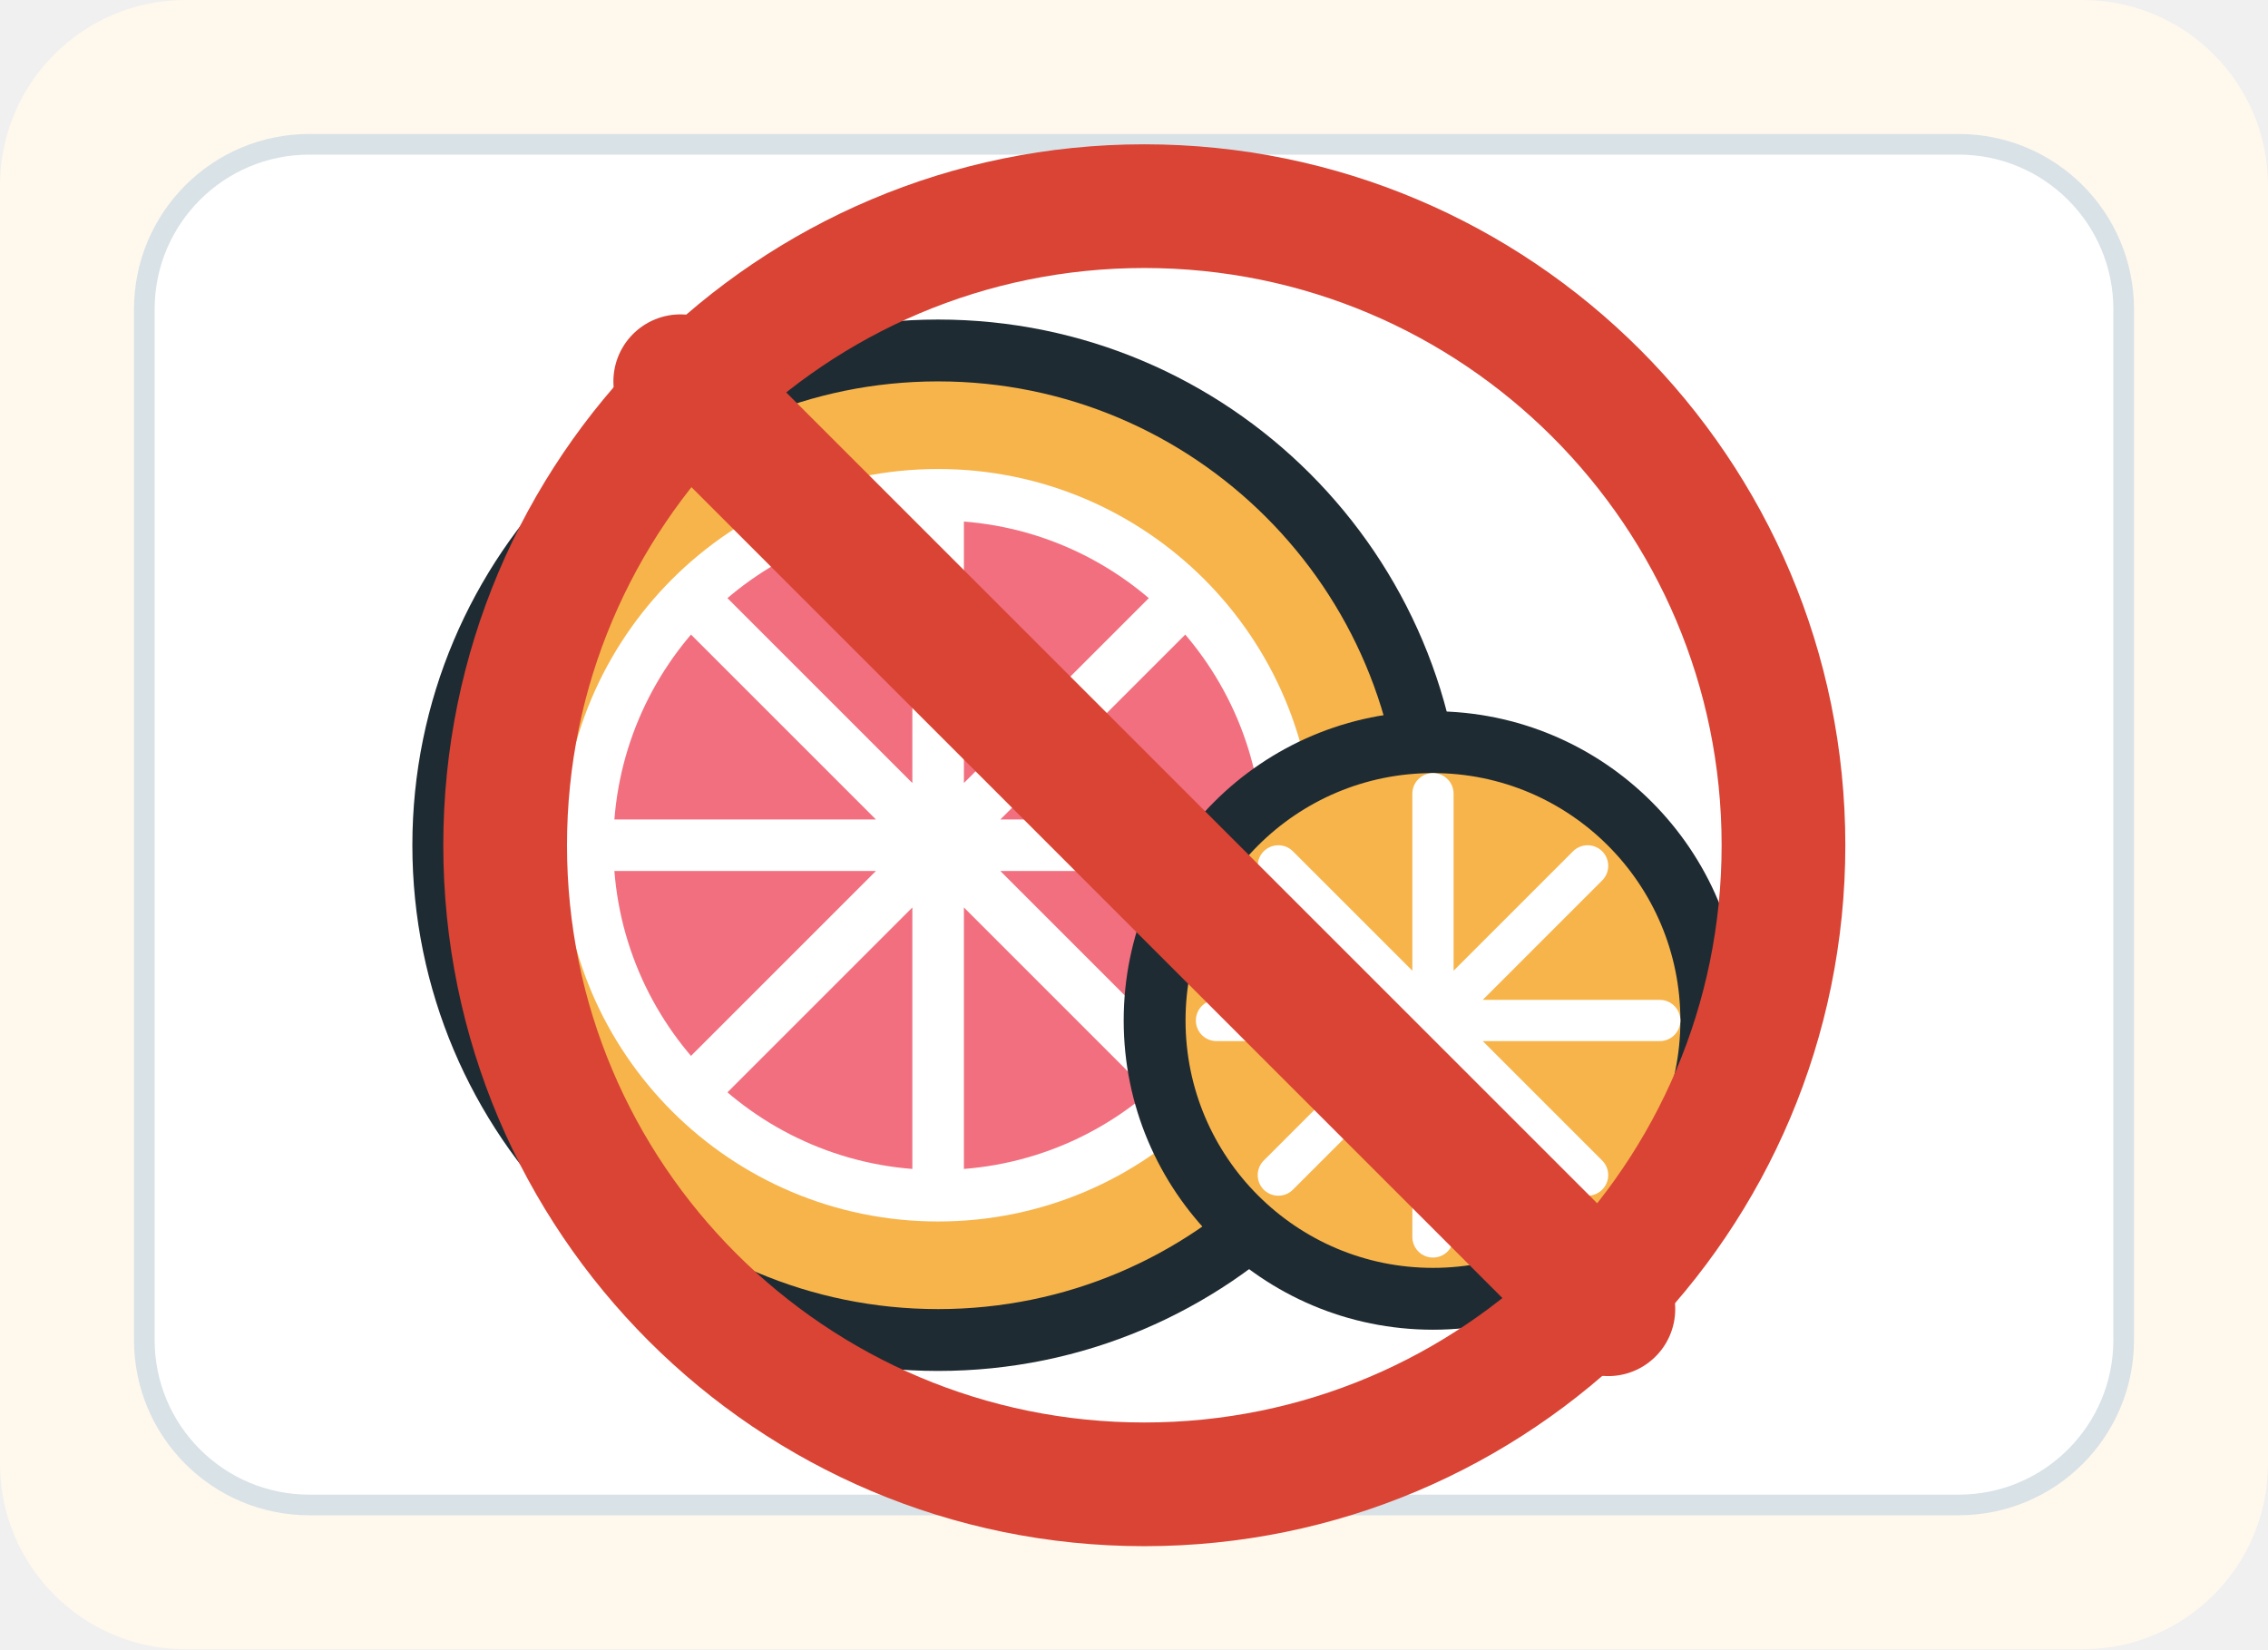
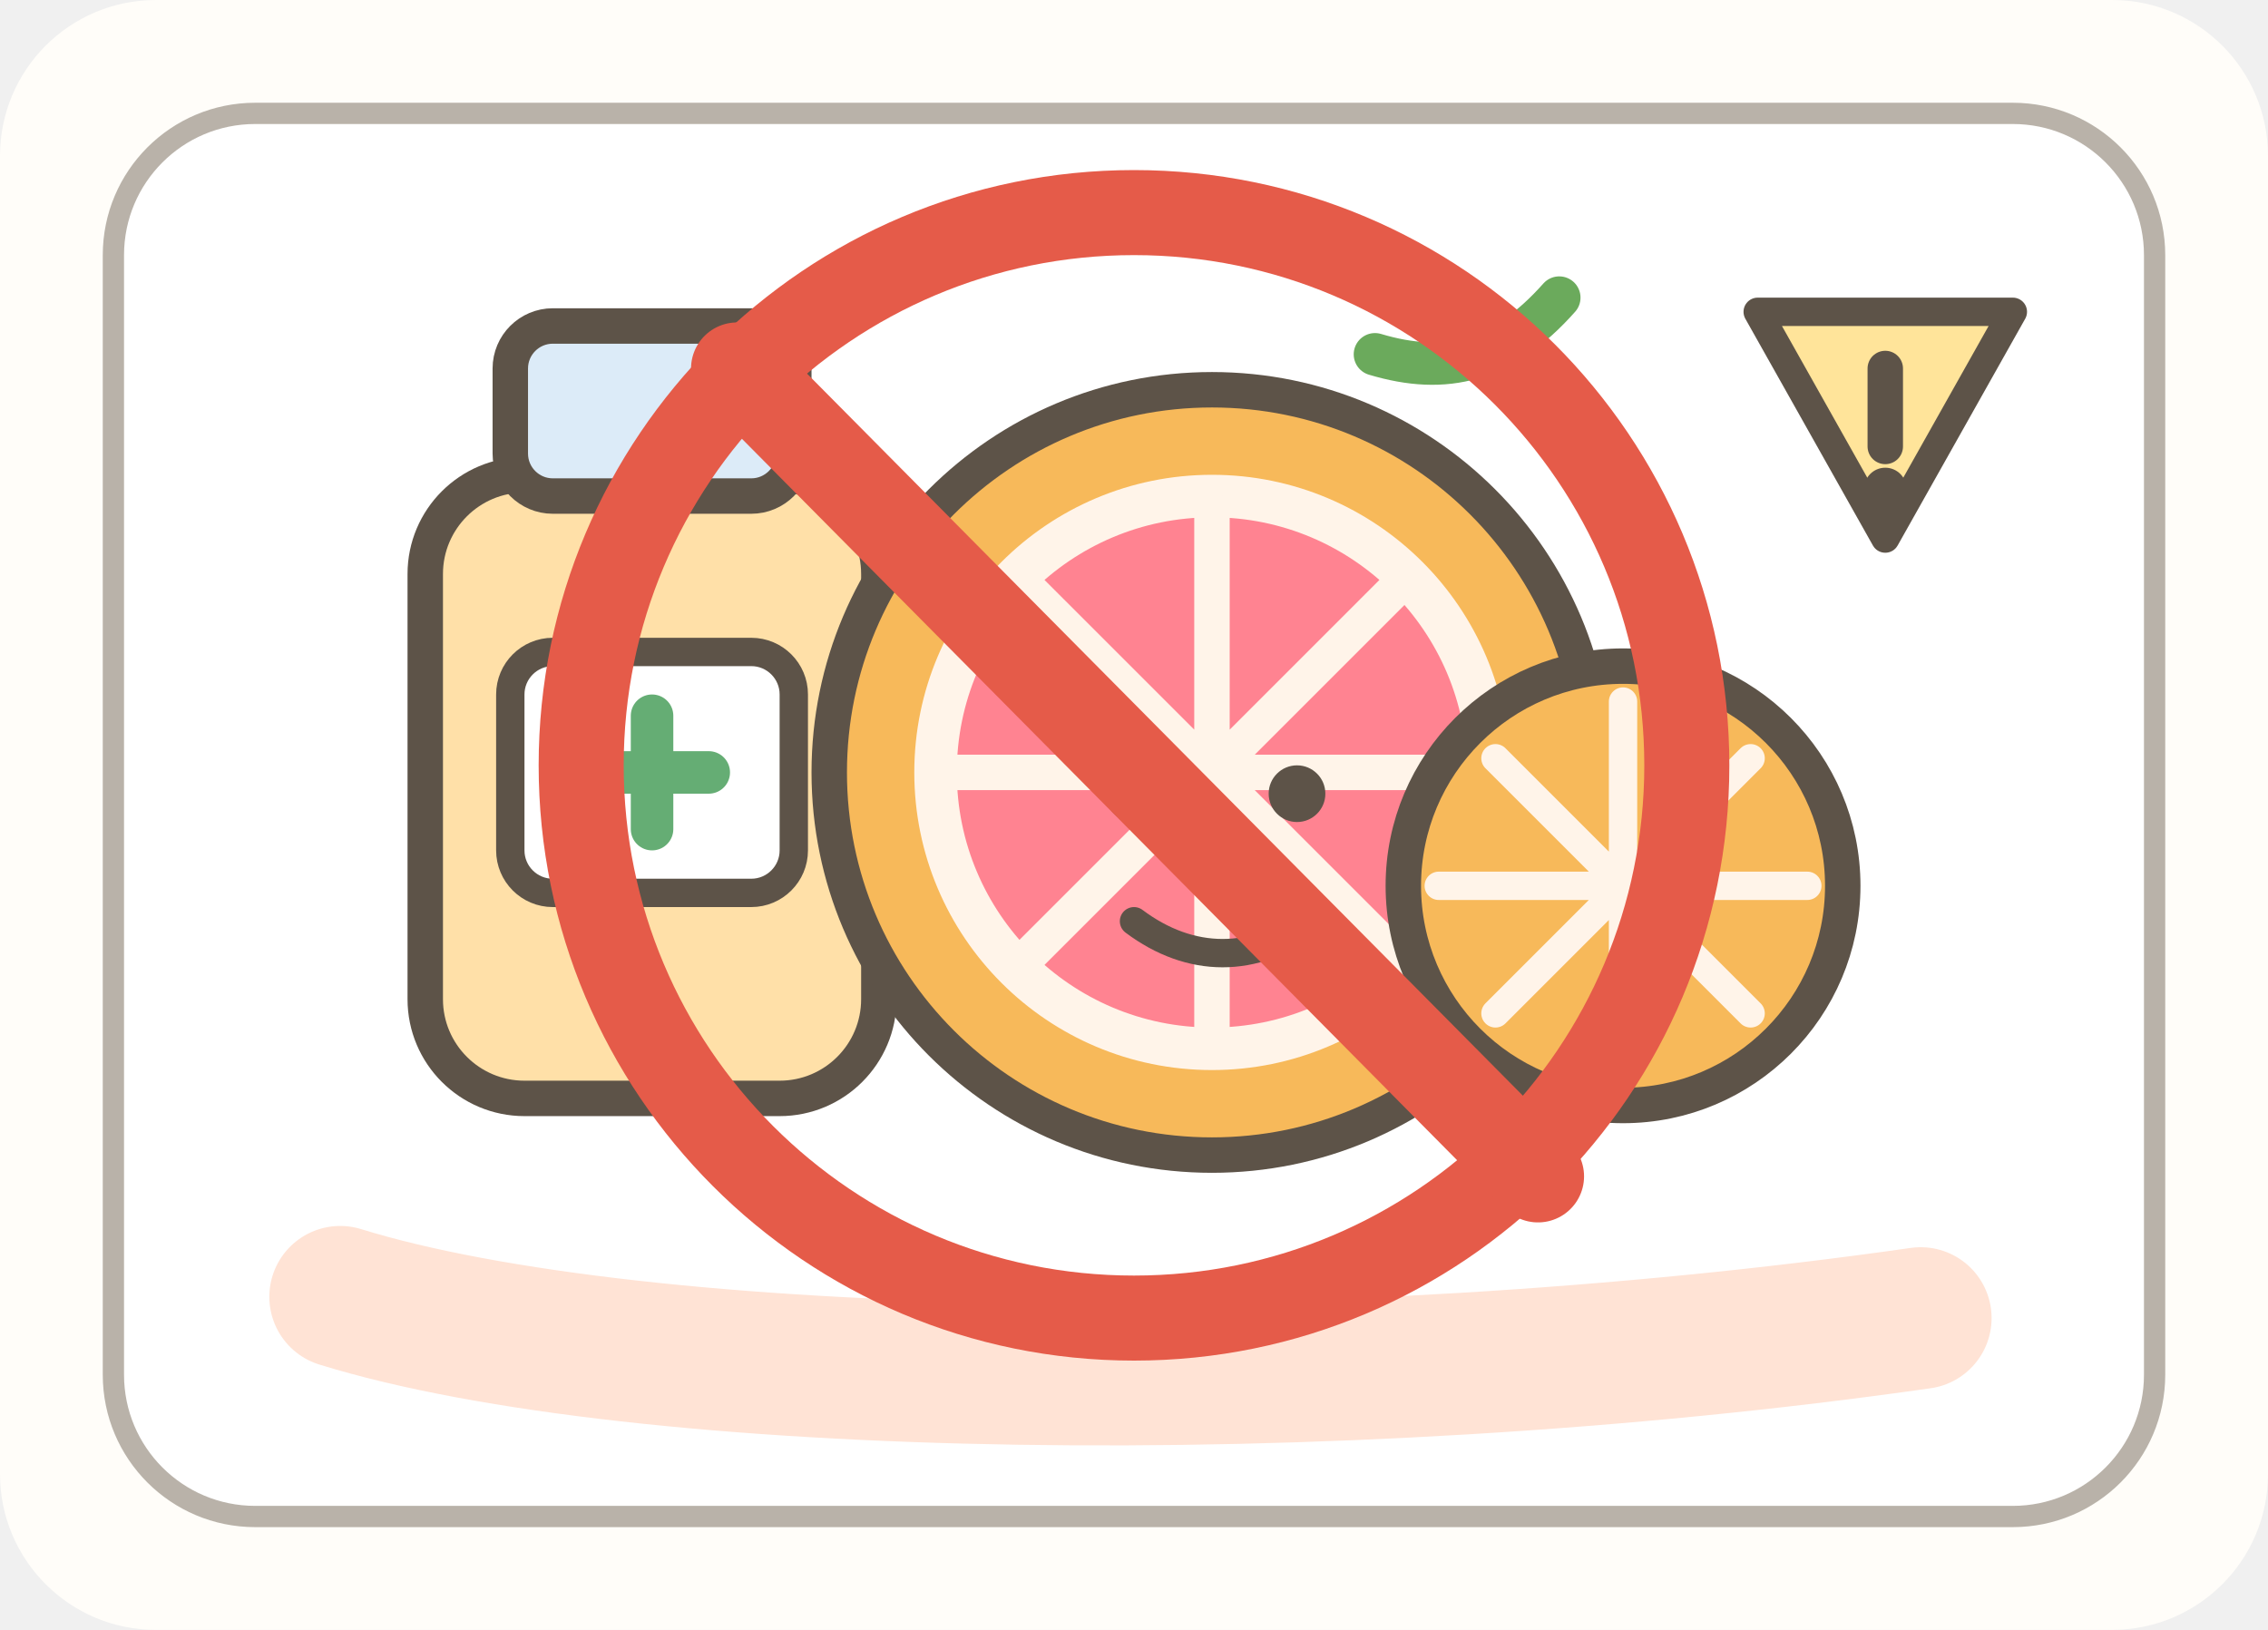
- <svg xmlns="http://www.w3.org/2000/svg" viewBox="0 0 220 160" role="img" aria-labelledby="title desc">
-   <rect width="220" height="160" rx="18" fill="#fff8ed" />
-   <rect x="14" y="14" width="192" height="132" rx="16" fill="#ffffff" stroke="#d8e2e7" stroke-width="2" />
-   <circle cx="91" cy="82" r="48" fill="#f7b44b" stroke="#1f2b32" stroke-width="6" />
-   <circle cx="91" cy="82" r="34" fill="#f26f7f" stroke="#ffffff" stroke-width="5" />
-   <path d="M91 49v66M58 82h66M68 59l46 46M114 59l-46 46" stroke="#ffffff" stroke-width="5" stroke-linecap="round" />
-   <circle cx="139" cy="99" r="27" fill="#f7b44b" stroke="#1f2b32" stroke-width="6" />
-   <path d="M139 77v43M118 99h43M124 84l30 30M154 84l-30 30" stroke="#ffffff" stroke-width="4" stroke-linecap="round" />
-   <circle cx="111" cy="82" r="62" fill="none" stroke="#d94435" stroke-width="12" />
-   <path d="M66 37 156 127" stroke="#d94435" stroke-width="13" stroke-linecap="round" />
+ <svg xmlns="http://www.w3.org/2000/svg" viewBox="0 0 320 230" role="img" aria-labelledby="title desc">
+   <rect width="320" height="230" rx="22" fill="#fffdf9" />
+   <rect x="16" y="16" width="288" height="198" rx="20" fill="#ffffff" stroke="#b9b2a9" stroke-width="3" />
+   <path d="M48 183c42 13 139 15 223 3" fill="none" stroke="#ffe3d5" stroke-width="20" stroke-linecap="round" />
+   <rect x="60" y="67" width="64" height="88" rx="14" fill="#ffe0a8" stroke="#5d5348" stroke-width="5" />
+   <rect x="72" y="46" width="40" height="24" rx="6" fill="#dcebf8" stroke="#5d5348" stroke-width="5" />
+   <rect x="72" y="92" width="40" height="34" rx="6" fill="#ffffff" stroke="#5d5348" stroke-width="4" />
+   <path d="M92 101v16M84 109h16" stroke="#65ad74" stroke-width="6" stroke-linecap="round" />
+   <circle cx="171" cy="109" r="54" fill="#f7b95a" stroke="#5d5348" stroke-width="5" />
+   <circle cx="171" cy="109" r="39" fill="#ff8391" stroke="#fff4e9" stroke-width="6" />
+   <path d="M171 72v74M134 109h74M145 83l52 52M197 83l-52 52" stroke="#fff4e9" stroke-width="5" stroke-linecap="round" />
+   <circle cx="229" cy="125" r="31" fill="#f7b95a" stroke="#5d5348" stroke-width="5" />
+   <path d="M229 99v52M203 125h52M211 107l36 36M247 107l-36 36" stroke="#fff4e9" stroke-width="4" stroke-linecap="round" />
+   <path d="M194 50c10 3 18 1 26-8" fill="none" stroke="#6baa5c" stroke-width="6" stroke-linecap="round" />
+   <circle cx="160" cy="112" r="4" fill="#5d5348" />
+   <circle cx="183" cy="112" r="4" fill="#5d5348" />
+   <path d="M160 130c8 6 17 6 25 0" fill="none" stroke="#5d5348" stroke-width="4" stroke-linecap="round" />
+   <circle cx="160" cy="108" r="78" fill="none" stroke="#e55b49" stroke-width="12" />
+   <path d="M104 52 217 166" stroke="#e55b49" stroke-width="13" stroke-linecap="round" />
+   <path d="M248 44h36l-18 32-18-32Z" fill="#ffe49a" stroke="#5d5348" stroke-width="4" stroke-linejoin="round" />
+   <path d="M266 52v11" stroke="#5d5348" stroke-width="5" stroke-linecap="round" />
+   <circle cx="266" cy="69" r="3" fill="#5d5348" />
</svg>
